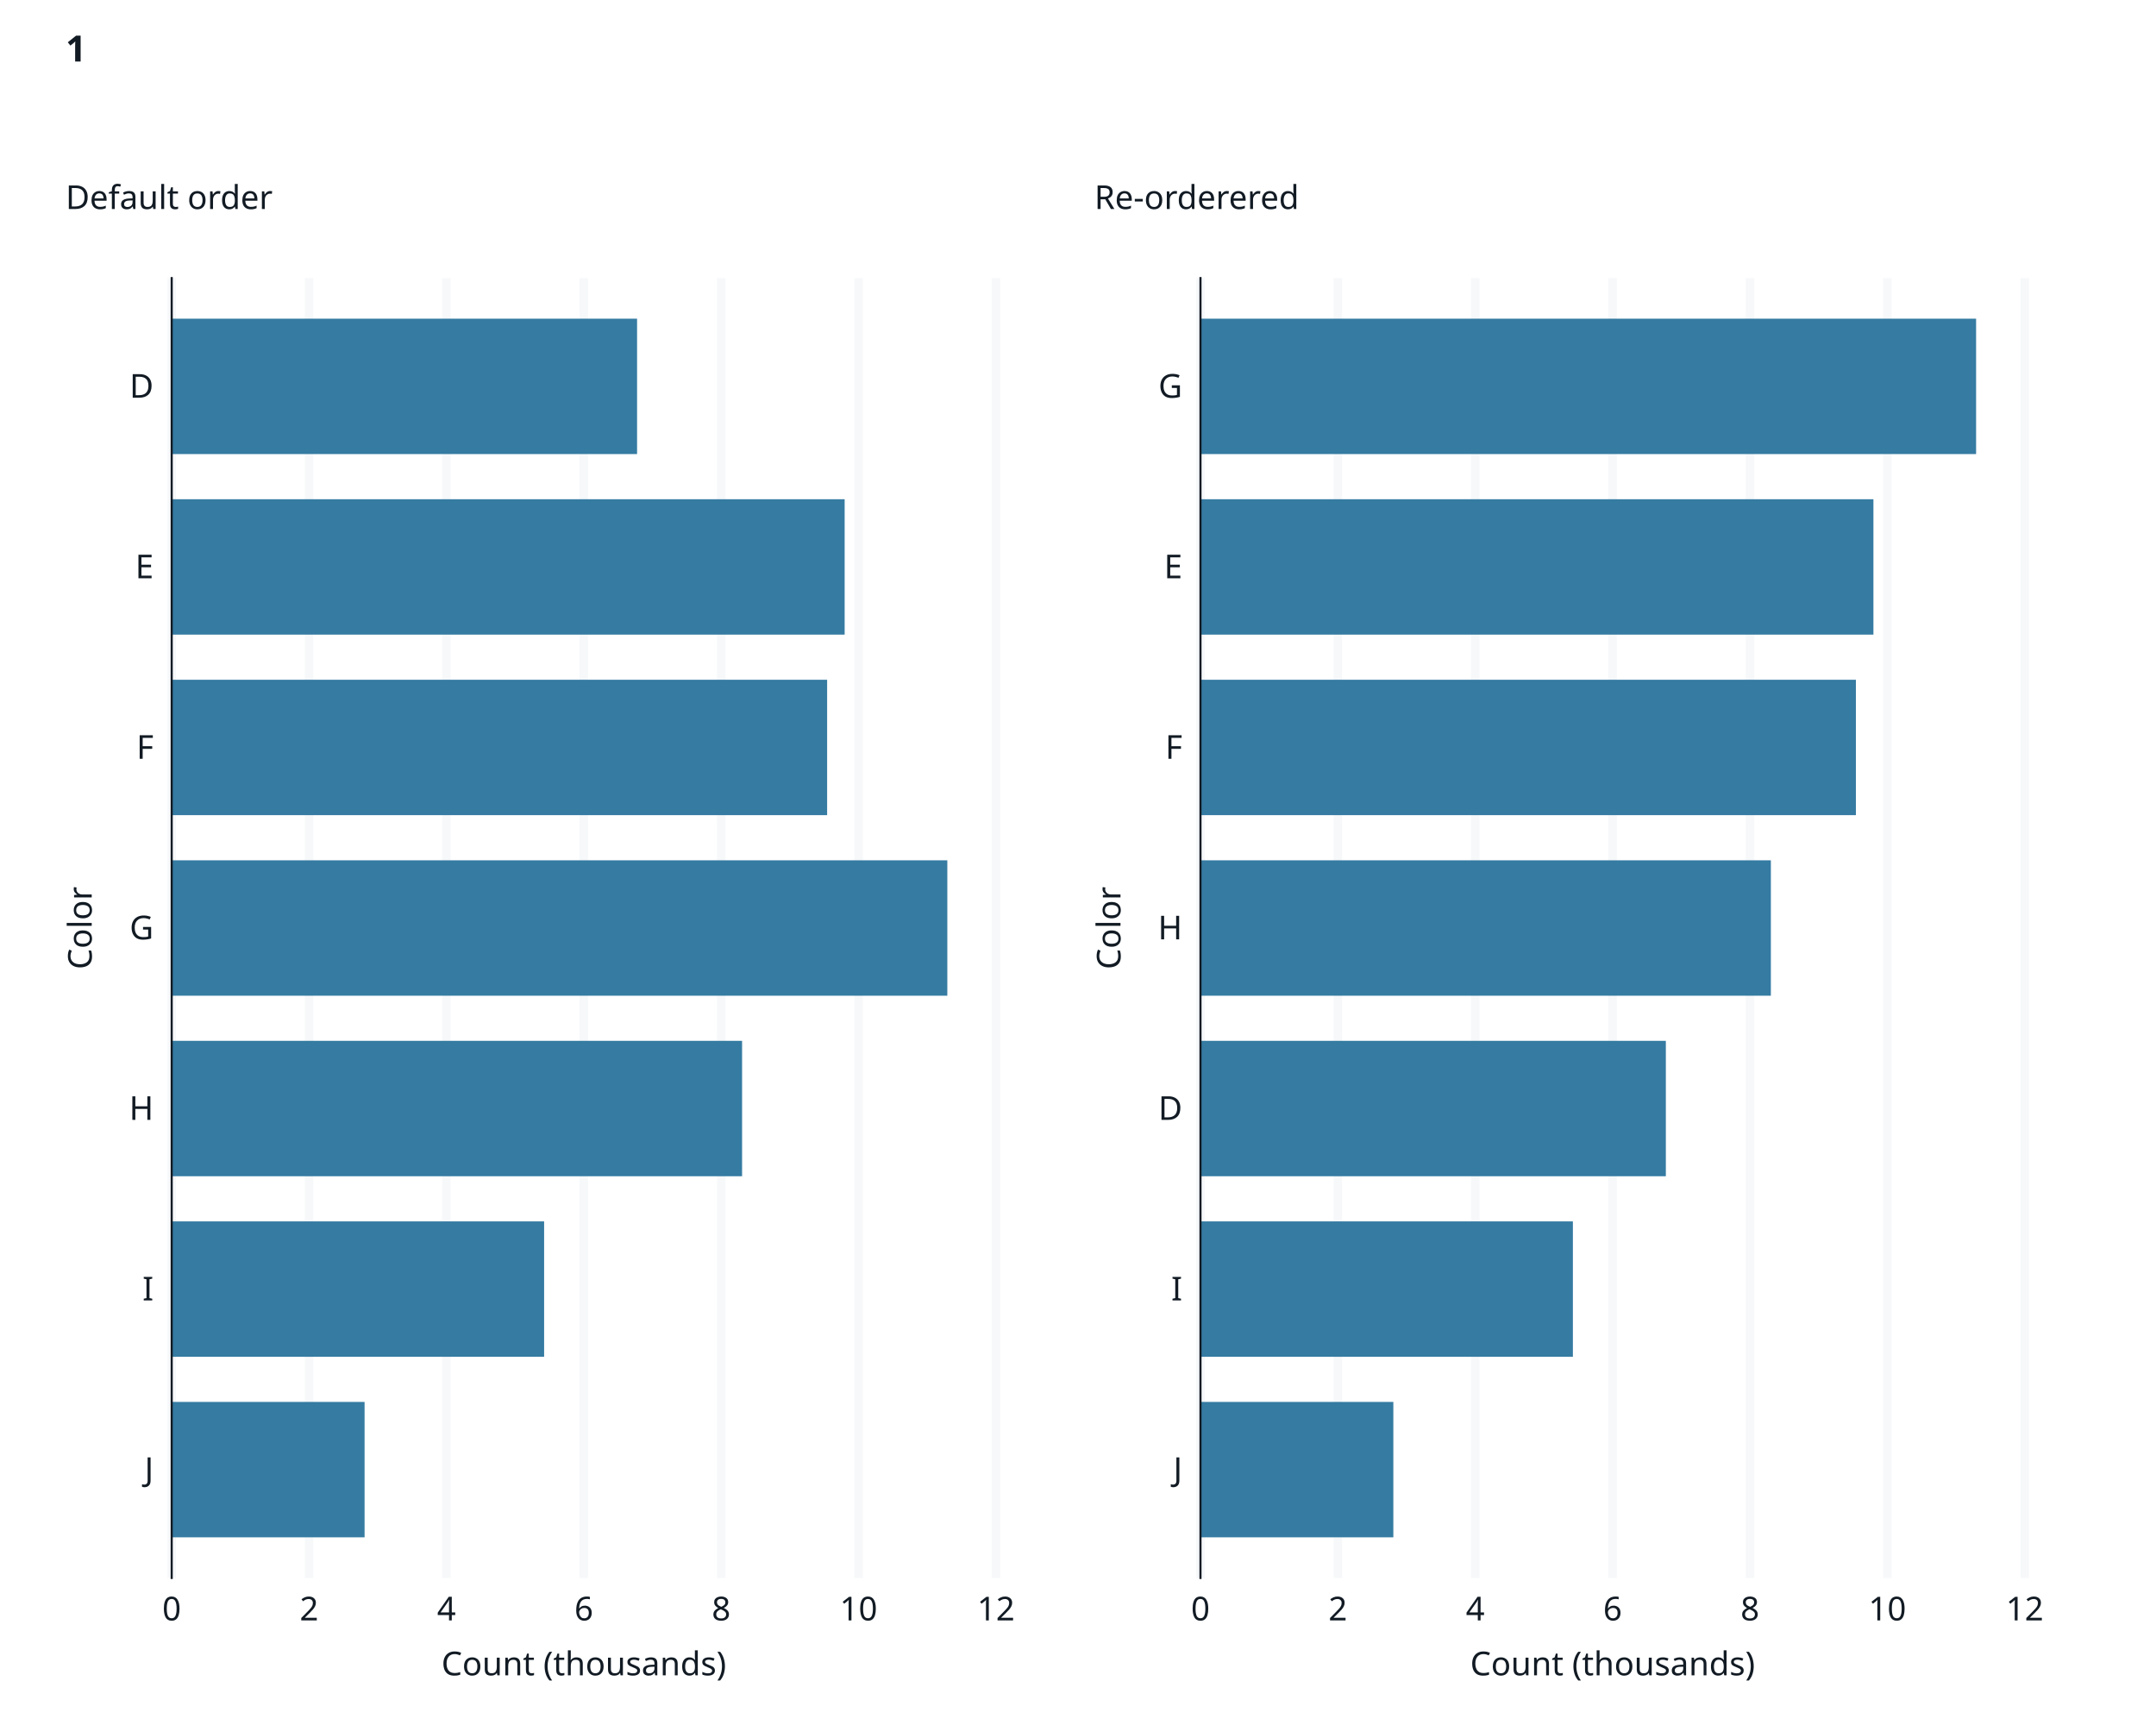
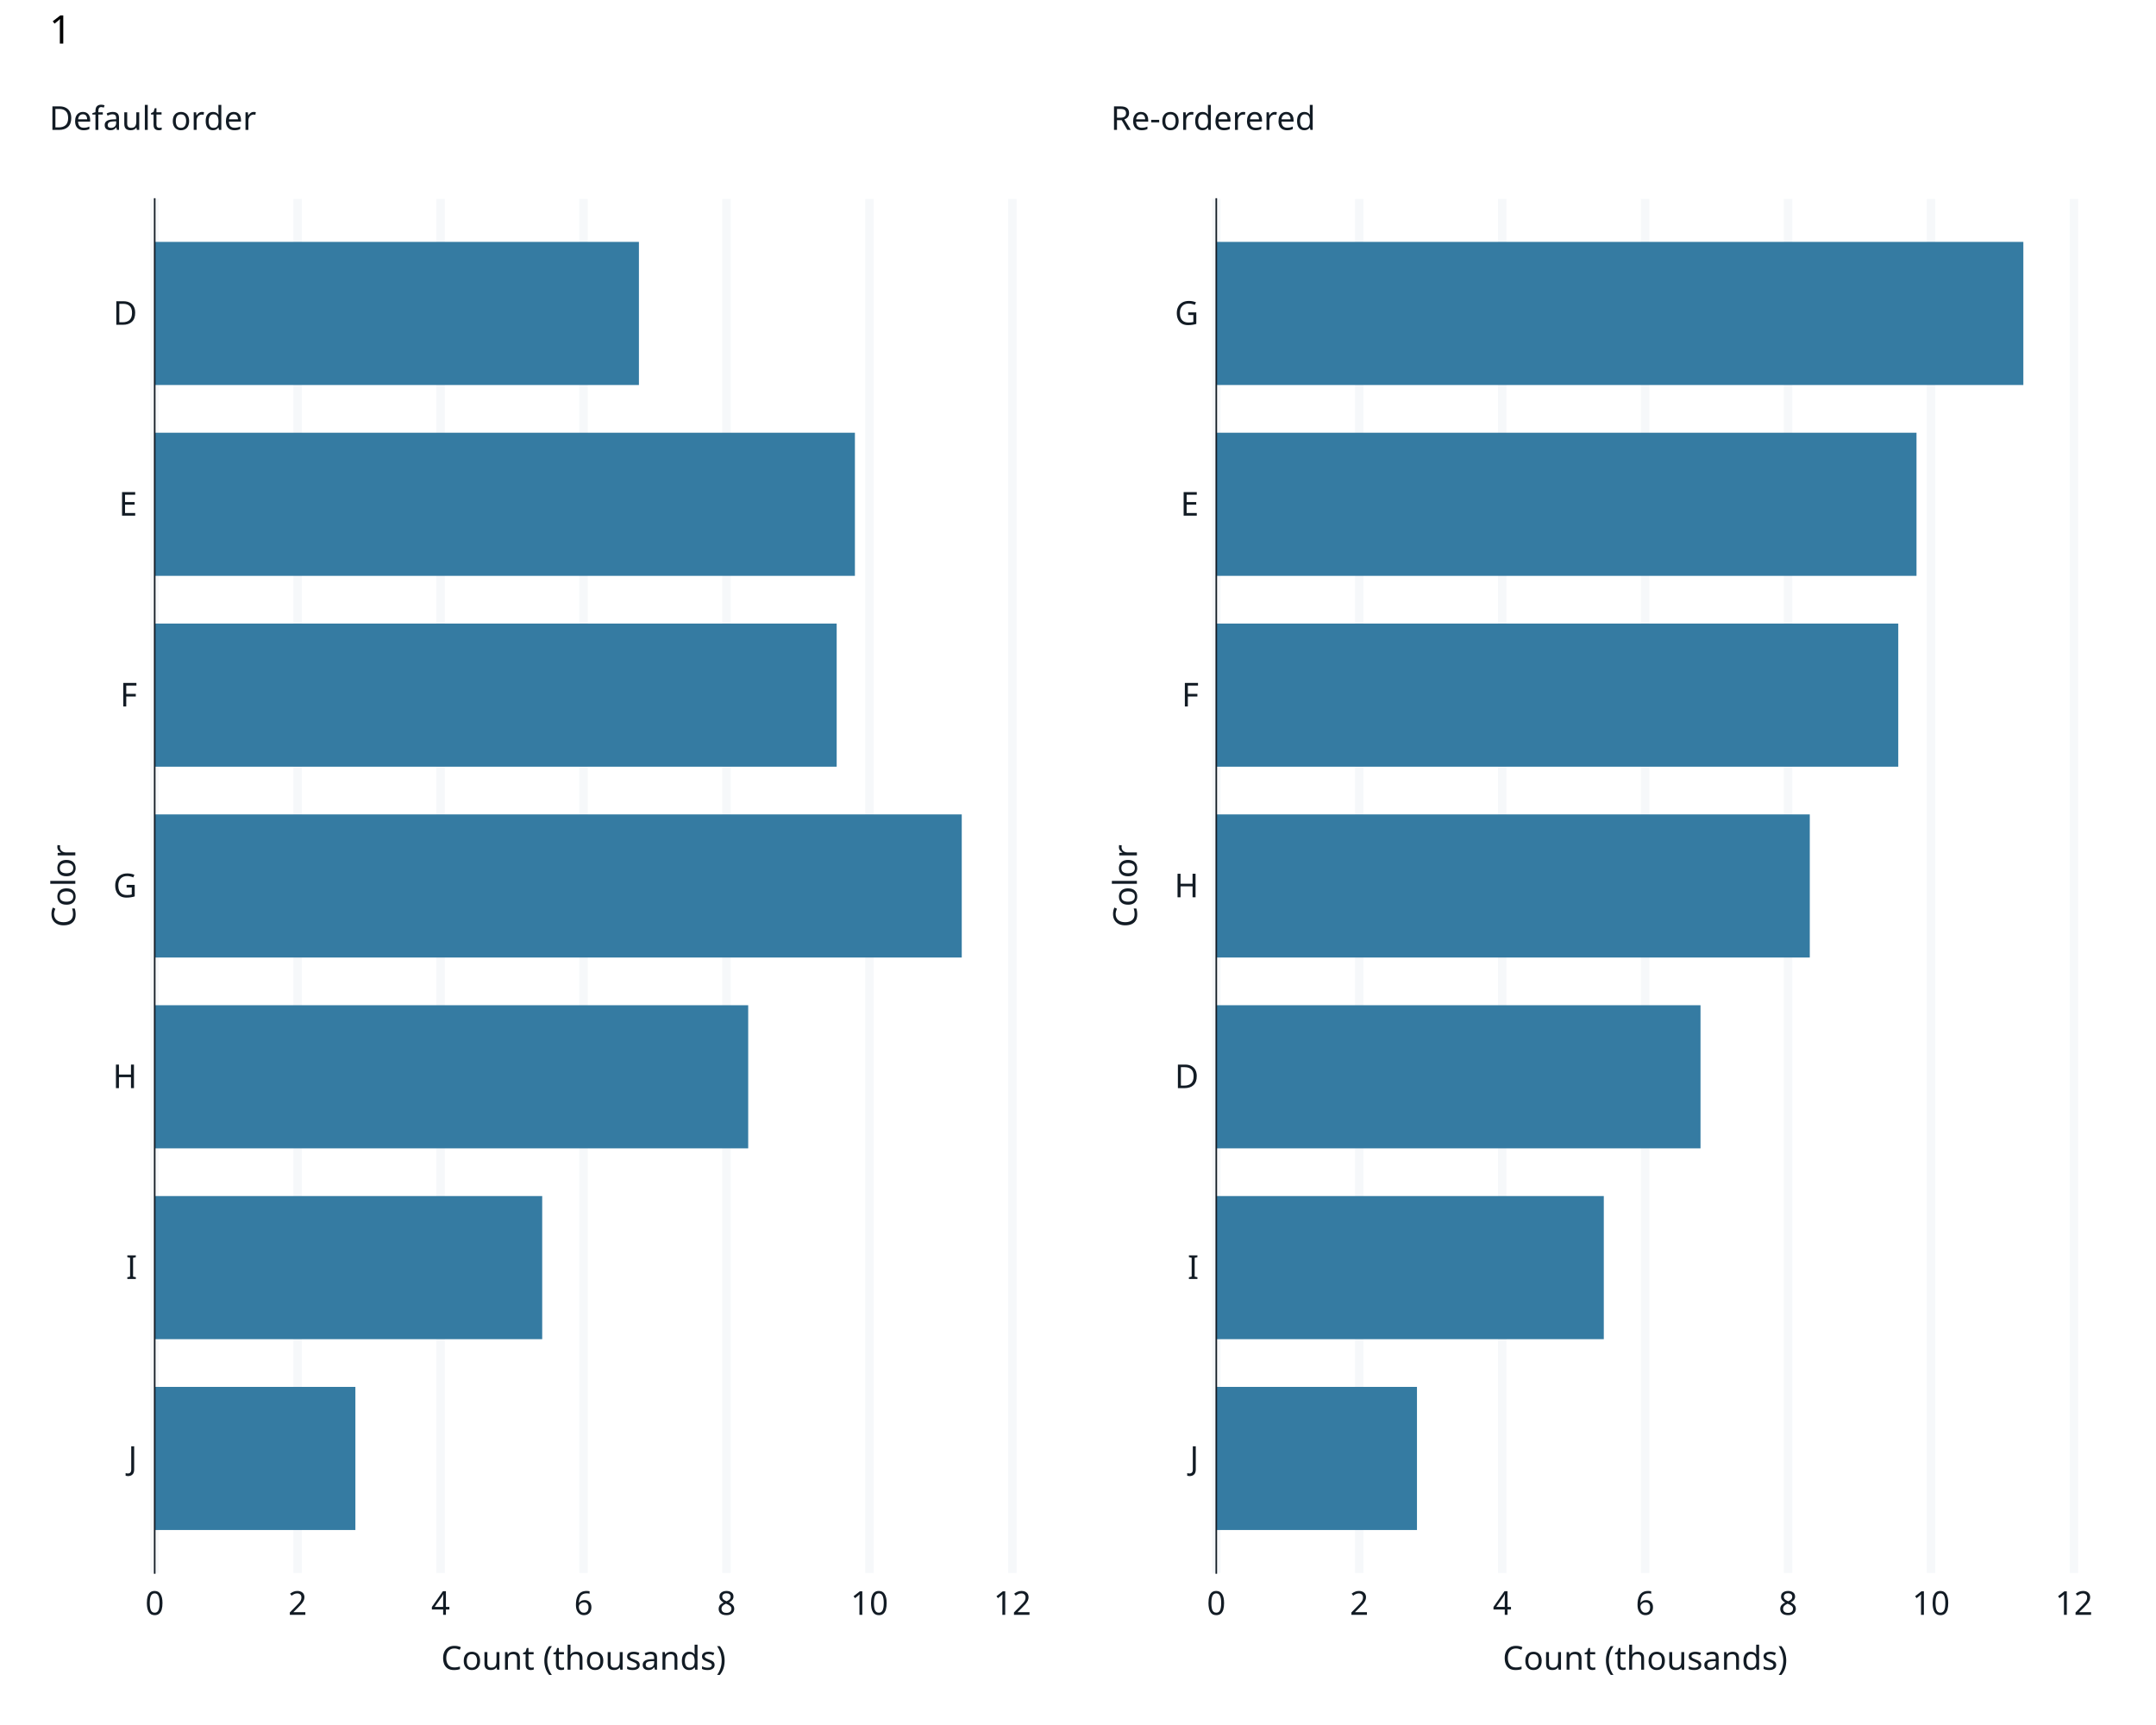
<svg xmlns="http://www.w3.org/2000/svg" class="svglite" data-engine-version="2.0" width="720.00pt" height="576.00pt" viewBox="0 0 720.00 576.00">
  <defs>
    <style type="text/css">
    .svglite line, .svglite polyline, .svglite polygon, .svglite path, .svglite rect, .svglite circle {
      fill: none;
      stroke: #000000;
      stroke-linecap: round;
      stroke-linejoin: round;
      stroke-miterlimit: 10.00;
    }
  </style>
  </defs>
  <rect width="100%" height="100%" style="stroke: none; fill: #FFFFFF;" />
  <defs>
    <clipPath id="cpMC4wMHw3MjAuMDB8MC4wMHw1NzYuMDA=">
      <rect x="0.00" y="0.00" width="720.00" height="576.00" />
    </clipPath>
  </defs>
  <g clip-path="url(#cpMC4wMHw3MjAuMDB8MC4wMHw1NzYuMDA=)">
    <rect x="0" y="0.00" width="720.00" height="576.00" style="stroke-width: 1.07; stroke: #FFFFFF; fill: #FFFFFF;" />
  </g>
  <defs>
-     <clipPath id="cpNTcuMzR8Njc2LjE2fDkyLjg1fDUyNi45MA==">
-       <rect x="57.34" y="92.85" width="618.82" height="434.05" />
+     <clipPath id="cpNTEuNjZ8NjkyLjYwfDY2LjQ0fDUyNS4yMw==">
+       <rect x="51.66" y="66.44" width="640.94" height="458.80" />
    </clipPath>
  </defs>
-   <g clip-path="url(#cpNTcuMzR8Njc2LjE2fDkyLjg1fDUyNi45MA==)">
+   <g clip-path="url(#cpNTEuNjZ8NjkyLjYwfDY2LjQ0fDUyNS4yMw==)">
</g>
  <g clip-path="url(#cpMC4wMHw3MjAuMDB8MC4wMHw1NzYuMDA=)">
</g>
  <defs>
-     <clipPath id="cpMTAuOTZ8MzU0LjUyfDQ5LjIwfDU3Mi4zOA==">
-       <rect x="10.96" y="49.20" width="343.56" height="523.19" />
+     <clipPath id="cpNS40OHwzNjAuMDB8MjIuNzh8NTcwLjUy">
+       <rect x="5.48" y="22.78" width="354.52" height="547.74" />
    </clipPath>
  </defs>
-   <g clip-path="url(#cpMTAuOTZ8MzU0LjUyfDQ5LjIwfDU3Mi4zOA==)">
-     <rect x="10.96" y="49.20" width="343.56" height="523.19" style="stroke-width: 1.07; stroke: #FFFFFF; fill: #FFFFFF;" />
+   <g clip-path="url(#cpNS40OHwzNjAuMDB8MjIuNzh8NTcwLjUy)">
+     <rect x="5.48" y="22.78" width="354.52" height="547.74" style="stroke-width: 1.07; stroke: #FFFFFF; fill: #FFFFFF;" />
  </g>
  <g clip-path="url(#cpMC4wMHw3MjAuMDB8MC4wMHw1NzYuMDA=)">
</g>
  <defs>
-     <clipPath id="cpMzU0LjUyfDY5OC4wOHw0OS4yMHw1NzIuMzg=">
-       <rect x="354.52" y="49.20" width="343.56" height="523.19" />
+     <clipPath id="cpMzYwLjAwfDcxNC41MnwyMi43OHw1NzAuNTI=">
+       <rect x="360.00" y="22.78" width="354.52" height="547.74" />
    </clipPath>
  </defs>
-   <g clip-path="url(#cpMzU0LjUyfDY5OC4wOHw0OS4yMHw1NzIuMzg=)">
-     <rect x="354.52" y="49.20" width="343.56" height="523.19" style="stroke-width: 1.07; stroke: #FFFFFF; fill: #FFFFFF;" />
+   <g clip-path="url(#cpMzYwLjAwfDcxNC41MnwyMi43OHw1NzAuNTI=)">
+     <rect x="360.00" y="22.78" width="354.52" height="547.74" style="stroke-width: 1.07; stroke: #FFFFFF; fill: #FFFFFF;" />
  </g>
  <g clip-path="url(#cpMC4wMHw3MjAuMDB8MC4wMHw1NzYuMDA=)">
-     <rect x="57.34" y="92.85" width="275.26" height="434.05" style="stroke-width: 1.07; stroke: #FFFFFF; fill: #FFFFFF;" />
-     <polyline points="57.34,490.73 332.60,490.73 " style="stroke-width: 2.84; stroke: none; stroke-linecap: butt;" />
-     <polyline points="57.34,430.44 332.60,430.44 " style="stroke-width: 2.84; stroke: none; stroke-linecap: butt;" />
-     <polyline points="57.34,370.16 332.60,370.16 " style="stroke-width: 2.84; stroke: none; stroke-linecap: butt;" />
-     <polyline points="57.34,309.87 332.60,309.87 " style="stroke-width: 2.84; stroke: none; stroke-linecap: butt;" />
-     <polyline points="57.34,249.59 332.60,249.59 " style="stroke-width: 2.84; stroke: none; stroke-linecap: butt;" />
-     <polyline points="57.34,189.30 332.60,189.30 " style="stroke-width: 2.84; stroke: none; stroke-linecap: butt;" />
-     <polyline points="57.34,129.02 332.60,129.02 " style="stroke-width: 2.84; stroke: none; stroke-linecap: butt;" />
-     <polyline points="57.34,526.90 57.34,92.85 " style="stroke-width: 2.84; stroke: #F6F8FA; stroke-linecap: butt;" />
-     <polyline points="103.22,526.90 103.22,92.85 " style="stroke-width: 2.84; stroke: #F6F8FA; stroke-linecap: butt;" />
-     <polyline points="149.10,526.90 149.10,92.85 " style="stroke-width: 2.84; stroke: #F6F8FA; stroke-linecap: butt;" />
-     <polyline points="194.97,526.90 194.97,92.85 " style="stroke-width: 2.84; stroke: #F6F8FA; stroke-linecap: butt;" />
-     <polyline points="240.85,526.90 240.85,92.85 " style="stroke-width: 2.84; stroke: #F6F8FA; stroke-linecap: butt;" />
-     <polyline points="286.73,526.90 286.73,92.85 " style="stroke-width: 2.84; stroke: #F6F8FA; stroke-linecap: butt;" />
-     <polyline points="332.60,526.90 332.60,92.85 " style="stroke-width: 2.84; stroke: #F6F8FA; stroke-linecap: butt;" />
-     <rect x="57.34" y="106.41" width="155.41" height="45.21" style="stroke-width: 0.00; stroke: #357BA2; stroke-linecap: butt; stroke-linejoin: miter; fill: #357BA2;" />
-     <rect x="57.34" y="166.70" width="224.73" height="45.21" style="stroke-width: 0.00; stroke: #357BA2; stroke-linecap: butt; stroke-linejoin: miter; fill: #357BA2;" />
-     <rect x="57.34" y="226.98" width="218.88" height="45.21" style="stroke-width: 0.00; stroke: #357BA2; stroke-linecap: butt; stroke-linejoin: miter; fill: #357BA2;" />
-     <rect x="57.34" y="287.27" width="259.02" height="45.21" style="stroke-width: 0.00; stroke: #357BA2; stroke-linecap: butt; stroke-linejoin: miter; fill: #357BA2;" />
-     <rect x="57.34" y="347.55" width="190.48" height="45.21" style="stroke-width: 0.00; stroke: #357BA2; stroke-linecap: butt; stroke-linejoin: miter; fill: #357BA2;" />
-     <rect x="57.34" y="407.84" width="124.37" height="45.21" style="stroke-width: 0.00; stroke: #357BA2; stroke-linecap: butt; stroke-linejoin: miter; fill: #357BA2;" />
-     <rect x="57.34" y="468.12" width="64.41" height="45.21" style="stroke-width: 0.00; stroke: #357BA2; stroke-linecap: butt; stroke-linejoin: miter; fill: #357BA2;" />
-     <polyline points="57.34,526.90 57.34,92.85 " style="stroke-width: 0.70; stroke: #121B24; stroke-linecap: square;" />
-     <text x="51.29" y="494.51" text-anchor="end" style="font-size: 11.00px; fill: #121B24; font-family: sans;" textLength="5.50px" lengthAdjust="spacingAndGlyphs">J</text>
-     <text x="51.29" y="434.23" text-anchor="end" style="font-size: 11.00px; fill: #121B24; font-family: sans;" textLength="3.06px" lengthAdjust="spacingAndGlyphs">I</text>
-     <text x="51.29" y="373.94" text-anchor="end" style="font-size: 11.00px; fill: #121B24; font-family: sans;" textLength="7.95px" lengthAdjust="spacingAndGlyphs">H</text>
-     <text x="51.29" y="313.66" text-anchor="end" style="font-size: 11.00px; fill: #121B24; font-family: sans;" textLength="8.56px" lengthAdjust="spacingAndGlyphs">G</text>
-     <text x="51.29" y="253.37" text-anchor="end" style="font-size: 11.00px; fill: #121B24; font-family: sans;" textLength="6.72px" lengthAdjust="spacingAndGlyphs">F</text>
-     <text x="51.29" y="193.09" text-anchor="end" style="font-size: 11.00px; fill: #121B24; font-family: sans;" textLength="7.34px" lengthAdjust="spacingAndGlyphs">E</text>
-     <text x="51.29" y="132.80" text-anchor="end" style="font-size: 11.00px; fill: #121B24; font-family: sans;" textLength="7.95px" lengthAdjust="spacingAndGlyphs">D</text>
-     <polyline points="54.03,490.73 57.34,490.73 " style="stroke-width: 0.70; stroke: none; stroke-linecap: butt;" />
-     <polyline points="54.03,430.44 57.34,430.44 " style="stroke-width: 0.70; stroke: none; stroke-linecap: butt;" />
-     <polyline points="54.03,370.16 57.34,370.16 " style="stroke-width: 0.70; stroke: none; stroke-linecap: butt;" />
-     <polyline points="54.03,309.87 57.34,309.87 " style="stroke-width: 0.70; stroke: none; stroke-linecap: butt;" />
-     <polyline points="54.03,249.59 57.34,249.59 " style="stroke-width: 0.70; stroke: none; stroke-linecap: butt;" />
-     <polyline points="54.03,189.30 57.34,189.30 " style="stroke-width: 0.70; stroke: none; stroke-linecap: butt;" />
-     <polyline points="54.03,129.02 57.34,129.02 " style="stroke-width: 0.70; stroke: none; stroke-linecap: butt;" />
-     <polyline points="57.34,526.90 332.60,526.90 " style="stroke-width: 0.70; stroke: none; stroke-linecap: square;" />
-     <polyline points="57.34,530.21 57.34,526.90 " style="stroke-width: 0.70; stroke: none; stroke-linecap: butt;" />
-     <polyline points="103.22,530.21 103.22,526.90 " style="stroke-width: 0.70; stroke: none; stroke-linecap: butt;" />
-     <polyline points="149.10,530.21 149.10,526.90 " style="stroke-width: 0.70; stroke: none; stroke-linecap: butt;" />
-     <polyline points="194.97,530.21 194.97,526.90 " style="stroke-width: 0.70; stroke: none; stroke-linecap: butt;" />
-     <polyline points="240.85,530.21 240.85,526.90 " style="stroke-width: 0.70; stroke: none; stroke-linecap: butt;" />
-     <polyline points="286.73,530.21 286.73,526.90 " style="stroke-width: 0.70; stroke: none; stroke-linecap: butt;" />
-     <polyline points="332.60,530.21 332.60,526.90 " style="stroke-width: 0.70; stroke: none; stroke-linecap: butt;" />
-     <text x="57.34" y="541.07" text-anchor="middle" style="font-size: 11.00px; fill: #121B24; font-family: sans;" textLength="6.12px" lengthAdjust="spacingAndGlyphs">0</text>
-     <text x="103.22" y="541.07" text-anchor="middle" style="font-size: 11.00px; fill: #121B24; font-family: sans;" textLength="6.12px" lengthAdjust="spacingAndGlyphs">2</text>
-     <text x="149.10" y="541.07" text-anchor="middle" style="font-size: 11.00px; fill: #121B24; font-family: sans;" textLength="6.12px" lengthAdjust="spacingAndGlyphs">4</text>
-     <text x="194.97" y="541.07" text-anchor="middle" style="font-size: 11.00px; fill: #121B24; font-family: sans;" textLength="6.12px" lengthAdjust="spacingAndGlyphs">6</text>
-     <text x="240.85" y="541.07" text-anchor="middle" style="font-size: 11.00px; fill: #121B24; font-family: sans;" textLength="6.12px" lengthAdjust="spacingAndGlyphs">8</text>
-     <text x="286.73" y="541.07" text-anchor="middle" style="font-size: 11.00px; fill: #121B24; font-family: sans;" textLength="12.24px" lengthAdjust="spacingAndGlyphs">10</text>
-     <text x="332.60" y="541.07" text-anchor="middle" style="font-size: 11.00px; fill: #121B24; font-family: sans;" textLength="12.24px" lengthAdjust="spacingAndGlyphs">12</text>
-     <text x="194.97" y="559.41" text-anchor="middle" style="font-size: 11.00px; fill: #121B24; font-family: sans;" textLength="90.51px" lengthAdjust="spacingAndGlyphs">Count (thousands)</text>
-     <text transform="translate(30.63,309.87) rotate(-90)" text-anchor="middle" style="font-size: 11.00px; fill: #121B24; font-family: sans;" textLength="26.29px" lengthAdjust="spacingAndGlyphs">Color</text>
-     <text x="21.92" y="57.91" style="font-size: 11.00px; fill: #121B24; font-family: sans;" textLength="0.00px" lengthAdjust="spacingAndGlyphs" />
-     <text x="21.92" y="69.79" style="font-size: 11.00px; fill: #121B24; font-family: sans;" textLength="63.59px" lengthAdjust="spacingAndGlyphs">Default order</text>
-     <rect x="400.90" y="92.85" width="275.26" height="434.05" style="stroke-width: 1.07; stroke: #FFFFFF; fill: #FFFFFF;" />
-     <polyline points="400.90,490.73 676.16,490.73 " style="stroke-width: 2.84; stroke: none; stroke-linecap: butt;" />
-     <polyline points="400.90,430.44 676.16,430.44 " style="stroke-width: 2.84; stroke: none; stroke-linecap: butt;" />
-     <polyline points="400.90,370.16 676.16,370.16 " style="stroke-width: 2.84; stroke: none; stroke-linecap: butt;" />
-     <polyline points="400.90,309.87 676.16,309.87 " style="stroke-width: 2.84; stroke: none; stroke-linecap: butt;" />
-     <polyline points="400.90,249.59 676.16,249.59 " style="stroke-width: 2.84; stroke: none; stroke-linecap: butt;" />
-     <polyline points="400.90,189.30 676.16,189.30 " style="stroke-width: 2.84; stroke: none; stroke-linecap: butt;" />
-     <polyline points="400.90,129.02 676.16,129.02 " style="stroke-width: 2.84; stroke: none; stroke-linecap: butt;" />
-     <polyline points="400.90,526.90 400.90,92.85 " style="stroke-width: 2.84; stroke: #F6F8FA; stroke-linecap: butt;" />
-     <polyline points="446.78,526.90 446.78,92.85 " style="stroke-width: 2.84; stroke: #F6F8FA; stroke-linecap: butt;" />
-     <polyline points="492.66,526.90 492.66,92.85 " style="stroke-width: 2.84; stroke: #F6F8FA; stroke-linecap: butt;" />
-     <polyline points="538.53,526.90 538.53,92.85 " style="stroke-width: 2.84; stroke: #F6F8FA; stroke-linecap: butt;" />
-     <polyline points="584.41,526.90 584.41,92.85 " style="stroke-width: 2.84; stroke: #F6F8FA; stroke-linecap: butt;" />
-     <polyline points="630.29,526.90 630.29,92.85 " style="stroke-width: 2.84; stroke: #F6F8FA; stroke-linecap: butt;" />
-     <polyline points="676.16,526.90 676.16,92.85 " style="stroke-width: 2.84; stroke: #F6F8FA; stroke-linecap: butt;" />
-     <rect x="400.90" y="347.55" width="155.41" height="45.21" style="stroke-width: 0.00; stroke: #357BA2; stroke-linecap: butt; stroke-linejoin: miter; fill: #357BA2;" />
-     <rect x="400.90" y="166.70" width="224.73" height="45.21" style="stroke-width: 0.00; stroke: #357BA2; stroke-linecap: butt; stroke-linejoin: miter; fill: #357BA2;" />
-     <rect x="400.90" y="226.98" width="218.88" height="45.21" style="stroke-width: 0.00; stroke: #357BA2; stroke-linecap: butt; stroke-linejoin: miter; fill: #357BA2;" />
-     <rect x="400.90" y="106.41" width="259.02" height="45.21" style="stroke-width: 0.00; stroke: #357BA2; stroke-linecap: butt; stroke-linejoin: miter; fill: #357BA2;" />
-     <rect x="400.90" y="287.27" width="190.48" height="45.21" style="stroke-width: 0.00; stroke: #357BA2; stroke-linecap: butt; stroke-linejoin: miter; fill: #357BA2;" />
-     <rect x="400.90" y="407.84" width="124.37" height="45.21" style="stroke-width: 0.00; stroke: #357BA2; stroke-linecap: butt; stroke-linejoin: miter; fill: #357BA2;" />
-     <rect x="400.90" y="468.12" width="64.41" height="45.21" style="stroke-width: 0.00; stroke: #357BA2; stroke-linecap: butt; stroke-linejoin: miter; fill: #357BA2;" />
-     <polyline points="400.90,526.90 400.90,92.85 " style="stroke-width: 0.70; stroke: #121B24; stroke-linecap: square;" />
-     <text x="394.85" y="494.51" text-anchor="end" style="font-size: 11.00px; fill: #121B24; font-family: sans;" textLength="5.50px" lengthAdjust="spacingAndGlyphs">J</text>
-     <text x="394.85" y="434.23" text-anchor="end" style="font-size: 11.00px; fill: #121B24; font-family: sans;" textLength="3.06px" lengthAdjust="spacingAndGlyphs">I</text>
-     <text x="394.85" y="373.94" text-anchor="end" style="font-size: 11.00px; fill: #121B24; font-family: sans;" textLength="7.95px" lengthAdjust="spacingAndGlyphs">D</text>
-     <text x="394.85" y="313.66" text-anchor="end" style="font-size: 11.00px; fill: #121B24; font-family: sans;" textLength="7.95px" lengthAdjust="spacingAndGlyphs">H</text>
-     <text x="394.85" y="253.37" text-anchor="end" style="font-size: 11.00px; fill: #121B24; font-family: sans;" textLength="6.72px" lengthAdjust="spacingAndGlyphs">F</text>
-     <text x="394.85" y="193.09" text-anchor="end" style="font-size: 11.00px; fill: #121B24; font-family: sans;" textLength="7.34px" lengthAdjust="spacingAndGlyphs">E</text>
-     <text x="394.85" y="132.80" text-anchor="end" style="font-size: 11.00px; fill: #121B24; font-family: sans;" textLength="8.56px" lengthAdjust="spacingAndGlyphs">G</text>
-     <polyline points="397.59,490.73 400.90,490.73 " style="stroke-width: 0.70; stroke: none; stroke-linecap: butt;" />
-     <polyline points="397.59,430.44 400.90,430.44 " style="stroke-width: 0.70; stroke: none; stroke-linecap: butt;" />
-     <polyline points="397.59,370.16 400.90,370.16 " style="stroke-width: 0.70; stroke: none; stroke-linecap: butt;" />
-     <polyline points="397.59,309.87 400.90,309.87 " style="stroke-width: 0.70; stroke: none; stroke-linecap: butt;" />
-     <polyline points="397.59,249.59 400.90,249.59 " style="stroke-width: 0.70; stroke: none; stroke-linecap: butt;" />
-     <polyline points="397.59,189.30 400.90,189.30 " style="stroke-width: 0.70; stroke: none; stroke-linecap: butt;" />
-     <polyline points="397.59,129.02 400.90,129.02 " style="stroke-width: 0.70; stroke: none; stroke-linecap: butt;" />
-     <polyline points="400.90,526.90 676.16,526.90 " style="stroke-width: 0.70; stroke: none; stroke-linecap: square;" />
-     <polyline points="400.90,530.21 400.90,526.90 " style="stroke-width: 0.70; stroke: none; stroke-linecap: butt;" />
-     <polyline points="446.78,530.21 446.78,526.90 " style="stroke-width: 0.70; stroke: none; stroke-linecap: butt;" />
-     <polyline points="492.66,530.21 492.66,526.90 " style="stroke-width: 0.70; stroke: none; stroke-linecap: butt;" />
-     <polyline points="538.53,530.21 538.53,526.90 " style="stroke-width: 0.70; stroke: none; stroke-linecap: butt;" />
-     <polyline points="584.41,530.21 584.41,526.90 " style="stroke-width: 0.70; stroke: none; stroke-linecap: butt;" />
-     <polyline points="630.29,530.21 630.29,526.90 " style="stroke-width: 0.70; stroke: none; stroke-linecap: butt;" />
-     <polyline points="676.16,530.21 676.16,526.90 " style="stroke-width: 0.70; stroke: none; stroke-linecap: butt;" />
-     <text x="400.90" y="541.07" text-anchor="middle" style="font-size: 11.00px; fill: #121B24; font-family: sans;" textLength="6.12px" lengthAdjust="spacingAndGlyphs">0</text>
-     <text x="446.78" y="541.07" text-anchor="middle" style="font-size: 11.00px; fill: #121B24; font-family: sans;" textLength="6.12px" lengthAdjust="spacingAndGlyphs">2</text>
-     <text x="492.66" y="541.07" text-anchor="middle" style="font-size: 11.00px; fill: #121B24; font-family: sans;" textLength="6.12px" lengthAdjust="spacingAndGlyphs">4</text>
-     <text x="538.53" y="541.07" text-anchor="middle" style="font-size: 11.00px; fill: #121B24; font-family: sans;" textLength="6.12px" lengthAdjust="spacingAndGlyphs">6</text>
-     <text x="584.41" y="541.07" text-anchor="middle" style="font-size: 11.00px; fill: #121B24; font-family: sans;" textLength="6.12px" lengthAdjust="spacingAndGlyphs">8</text>
-     <text x="630.29" y="541.07" text-anchor="middle" style="font-size: 11.00px; fill: #121B24; font-family: sans;" textLength="12.24px" lengthAdjust="spacingAndGlyphs">10</text>
-     <text x="676.16" y="541.07" text-anchor="middle" style="font-size: 11.00px; fill: #121B24; font-family: sans;" textLength="12.24px" lengthAdjust="spacingAndGlyphs">12</text>
-     <text x="538.53" y="559.41" text-anchor="middle" style="font-size: 11.00px; fill: #121B24; font-family: sans;" textLength="90.51px" lengthAdjust="spacingAndGlyphs">Count (thousands)</text>
-     <text transform="translate(374.19,309.87) rotate(-90)" text-anchor="middle" style="font-size: 11.00px; fill: #121B24; font-family: sans;" textLength="26.29px" lengthAdjust="spacingAndGlyphs">Color</text>
-     <text x="365.48" y="57.91" style="font-size: 11.00px; fill: #121B24; font-family: sans;" textLength="0.00px" lengthAdjust="spacingAndGlyphs" />
-     <text x="365.48" y="69.79" style="font-size: 11.00px; fill: #121B24; font-family: sans;" textLength="65.43px" lengthAdjust="spacingAndGlyphs">Re-orderered</text>
-     <text x="21.92" y="20.54" style="font-size: 12.10px; font-weight: bold; fill: #121B24; font-family: sans;" textLength="6.73px" lengthAdjust="spacingAndGlyphs">1</text>
+     <rect x="51.66" y="66.44" width="286.42" height="458.80" style="stroke-width: 1.07; stroke: #FFFFFF; fill: #FFFFFF;" />
+     <polyline points="51.66,487.00 338.08,487.00 " style="stroke-width: 2.84; stroke: none; stroke-linecap: butt;" />
+     <polyline points="51.66,423.28 338.08,423.28 " style="stroke-width: 2.84; stroke: none; stroke-linecap: butt;" />
+     <polyline points="51.66,359.56 338.08,359.56 " style="stroke-width: 2.84; stroke: none; stroke-linecap: butt;" />
+     <polyline points="51.66,295.83 338.08,295.83 " style="stroke-width: 2.84; stroke: none; stroke-linecap: butt;" />
+     <polyline points="51.66,232.11 338.08,232.11 " style="stroke-width: 2.84; stroke: none; stroke-linecap: butt;" />
+     <polyline points="51.66,168.39 338.08,168.39 " style="stroke-width: 2.84; stroke: none; stroke-linecap: butt;" />
+     <polyline points="51.66,104.67 338.08,104.67 " style="stroke-width: 2.84; stroke: none; stroke-linecap: butt;" />
+     <polyline points="51.66,525.23 51.66,66.44 " style="stroke-width: 2.84; stroke: #F6F8FA; stroke-linecap: butt;" />
+     <polyline points="99.40,525.23 99.40,66.44 " style="stroke-width: 2.84; stroke: #F6F8FA; stroke-linecap: butt;" />
+     <polyline points="147.14,525.23 147.14,66.44 " style="stroke-width: 2.84; stroke: #F6F8FA; stroke-linecap: butt;" />
+     <polyline points="194.87,525.23 194.87,66.44 " style="stroke-width: 2.84; stroke: #F6F8FA; stroke-linecap: butt;" />
+     <polyline points="242.61,525.23 242.61,66.44 " style="stroke-width: 2.84; stroke: #F6F8FA; stroke-linecap: butt;" />
+     <polyline points="290.35,525.23 290.35,66.44 " style="stroke-width: 2.84; stroke: #F6F8FA; stroke-linecap: butt;" />
+     <polyline points="338.08,525.23 338.08,66.44 " style="stroke-width: 2.84; stroke: #F6F8FA; stroke-linecap: butt;" />
+     <rect x="51.66" y="80.77" width="161.71" height="47.79" style="stroke-width: 0.00; stroke: #357BA2; stroke-linecap: butt; stroke-linejoin: miter; fill: #357BA2;" />
+     <rect x="51.66" y="144.49" width="233.84" height="47.79" style="stroke-width: 0.00; stroke: #357BA2; stroke-linecap: butt; stroke-linejoin: miter; fill: #357BA2;" />
+     <rect x="51.66" y="208.22" width="227.75" height="47.79" style="stroke-width: 0.00; stroke: #357BA2; stroke-linecap: butt; stroke-linejoin: miter; fill: #357BA2;" />
+     <rect x="51.66" y="271.94" width="269.52" height="47.79" style="stroke-width: 0.00; stroke: #357BA2; stroke-linecap: butt; stroke-linejoin: miter; fill: #357BA2;" />
+     <rect x="51.66" y="335.66" width="198.20" height="47.79" style="stroke-width: 0.00; stroke: #357BA2; stroke-linecap: butt; stroke-linejoin: miter; fill: #357BA2;" />
+     <rect x="51.66" y="399.38" width="129.41" height="47.79" style="stroke-width: 0.00; stroke: #357BA2; stroke-linecap: butt; stroke-linejoin: miter; fill: #357BA2;" />
+     <rect x="51.66" y="463.10" width="67.02" height="47.79" style="stroke-width: 0.00; stroke: #357BA2; stroke-linecap: butt; stroke-linejoin: miter; fill: #357BA2;" />
+     <polyline points="51.66,525.23 51.66,66.44 " style="stroke-width: 0.53; stroke: #121B24; stroke-linecap: square;" />
+     <text x="45.81" y="490.79" text-anchor="end" style="font-size: 11.00px; fill: #121B24; font-family: sans;" textLength="5.50px" lengthAdjust="spacingAndGlyphs">J</text>
+     <text x="45.81" y="427.06" text-anchor="end" style="font-size: 11.00px; fill: #121B24; font-family: sans;" textLength="3.06px" lengthAdjust="spacingAndGlyphs">I</text>
+     <text x="45.81" y="363.34" text-anchor="end" style="font-size: 11.00px; fill: #121B24; font-family: sans;" textLength="7.95px" lengthAdjust="spacingAndGlyphs">H</text>
+     <text x="45.81" y="299.62" text-anchor="end" style="font-size: 11.00px; fill: #121B24; font-family: sans;" textLength="8.56px" lengthAdjust="spacingAndGlyphs">G</text>
+     <text x="45.81" y="235.90" text-anchor="end" style="font-size: 11.00px; fill: #121B24; font-family: sans;" textLength="6.72px" lengthAdjust="spacingAndGlyphs">F</text>
+     <text x="45.81" y="172.18" text-anchor="end" style="font-size: 11.00px; fill: #121B24; font-family: sans;" textLength="7.34px" lengthAdjust="spacingAndGlyphs">E</text>
+     <text x="45.81" y="108.45" text-anchor="end" style="font-size: 11.00px; fill: #121B24; font-family: sans;" textLength="7.95px" lengthAdjust="spacingAndGlyphs">D</text>
+     <polyline points="48.55,487.00 51.66,487.00 " style="stroke-width: 0.53; stroke: none; stroke-linecap: butt;" />
+     <polyline points="48.55,423.28 51.66,423.28 " style="stroke-width: 0.53; stroke: none; stroke-linecap: butt;" />
+     <polyline points="48.55,359.56 51.66,359.56 " style="stroke-width: 0.53; stroke: none; stroke-linecap: butt;" />
+     <polyline points="48.55,295.83 51.66,295.83 " style="stroke-width: 0.53; stroke: none; stroke-linecap: butt;" />
+     <polyline points="48.55,232.11 51.66,232.11 " style="stroke-width: 0.53; stroke: none; stroke-linecap: butt;" />
+     <polyline points="48.55,168.39 51.66,168.39 " style="stroke-width: 0.53; stroke: none; stroke-linecap: butt;" />
+     <polyline points="48.55,104.67 51.66,104.67 " style="stroke-width: 0.53; stroke: none; stroke-linecap: butt;" />
+     <polyline points="51.66,525.23 338.08,525.23 " style="stroke-width: 0.53; stroke: none; stroke-linecap: square;" />
+     <polyline points="51.66,528.35 51.66,525.23 " style="stroke-width: 0.53; stroke: none; stroke-linecap: butt;" />
+     <polyline points="99.40,528.35 99.40,525.23 " style="stroke-width: 0.53; stroke: none; stroke-linecap: butt;" />
+     <polyline points="147.14,528.35 147.14,525.23 " style="stroke-width: 0.53; stroke: none; stroke-linecap: butt;" />
+     <polyline points="194.87,528.35 194.87,525.23 " style="stroke-width: 0.53; stroke: none; stroke-linecap: butt;" />
+     <polyline points="242.61,528.35 242.61,525.23 " style="stroke-width: 0.53; stroke: none; stroke-linecap: butt;" />
+     <polyline points="290.35,528.35 290.35,525.23 " style="stroke-width: 0.53; stroke: none; stroke-linecap: butt;" />
+     <polyline points="338.08,528.35 338.08,525.23 " style="stroke-width: 0.53; stroke: none; stroke-linecap: butt;" />
+     <text x="51.66" y="539.21" text-anchor="middle" style="font-size: 11.00px; fill: #121B24; font-family: sans;" textLength="6.12px" lengthAdjust="spacingAndGlyphs">0</text>
+     <text x="99.40" y="539.21" text-anchor="middle" style="font-size: 11.00px; fill: #121B24; font-family: sans;" textLength="6.12px" lengthAdjust="spacingAndGlyphs">2</text>
+     <text x="147.14" y="539.21" text-anchor="middle" style="font-size: 11.00px; fill: #121B24; font-family: sans;" textLength="6.12px" lengthAdjust="spacingAndGlyphs">4</text>
+     <text x="194.87" y="539.21" text-anchor="middle" style="font-size: 11.00px; fill: #121B24; font-family: sans;" textLength="6.12px" lengthAdjust="spacingAndGlyphs">6</text>
+     <text x="242.61" y="539.21" text-anchor="middle" style="font-size: 11.00px; fill: #121B24; font-family: sans;" textLength="6.12px" lengthAdjust="spacingAndGlyphs">8</text>
+     <text x="290.35" y="539.21" text-anchor="middle" style="font-size: 11.00px; fill: #121B24; font-family: sans;" textLength="12.24px" lengthAdjust="spacingAndGlyphs">10</text>
+     <text x="338.08" y="539.21" text-anchor="middle" style="font-size: 11.00px; fill: #121B24; font-family: sans;" textLength="12.24px" lengthAdjust="spacingAndGlyphs">12</text>
+     <text x="194.87" y="557.54" text-anchor="middle" style="font-size: 11.00px; fill: #121B24; font-family: sans;" textLength="90.51px" lengthAdjust="spacingAndGlyphs">Count (thousands)</text>
+     <text transform="translate(25.15,295.83) rotate(-90)" text-anchor="middle" style="font-size: 11.00px; fill: #121B24; font-family: sans;" textLength="26.29px" lengthAdjust="spacingAndGlyphs">Color</text>
+     <text x="16.44" y="31.50" style="font-size: 11.00px; fill: #121B24; font-family: sans;" textLength="0.00px" lengthAdjust="spacingAndGlyphs" />
+     <text x="16.44" y="43.38" style="font-size: 11.00px; fill: #121B24; font-family: sans;" textLength="63.59px" lengthAdjust="spacingAndGlyphs">Default order</text>
+     <rect x="406.18" y="66.44" width="286.42" height="458.80" style="stroke-width: 1.07; stroke: #FFFFFF; fill: #FFFFFF;" />
+     <polyline points="406.18,487.00 692.60,487.00 " style="stroke-width: 2.84; stroke: none; stroke-linecap: butt;" />
+     <polyline points="406.18,423.28 692.60,423.28 " style="stroke-width: 2.84; stroke: none; stroke-linecap: butt;" />
+     <polyline points="406.18,359.56 692.60,359.56 " style="stroke-width: 2.84; stroke: none; stroke-linecap: butt;" />
+     <polyline points="406.18,295.83 692.60,295.83 " style="stroke-width: 2.84; stroke: none; stroke-linecap: butt;" />
+     <polyline points="406.18,232.11 692.60,232.11 " style="stroke-width: 2.84; stroke: none; stroke-linecap: butt;" />
+     <polyline points="406.18,168.39 692.60,168.39 " style="stroke-width: 2.84; stroke: none; stroke-linecap: butt;" />
+     <polyline points="406.18,104.67 692.60,104.67 " style="stroke-width: 2.84; stroke: none; stroke-linecap: butt;" />
+     <polyline points="406.18,525.23 406.18,66.44 " style="stroke-width: 2.84; stroke: #F6F8FA; stroke-linecap: butt;" />
+     <polyline points="453.92,525.23 453.92,66.44 " style="stroke-width: 2.84; stroke: #F6F8FA; stroke-linecap: butt;" />
+     <polyline points="501.66,525.23 501.66,66.44 " style="stroke-width: 2.84; stroke: #F6F8FA; stroke-linecap: butt;" />
+     <polyline points="549.39,525.23 549.39,66.44 " style="stroke-width: 2.84; stroke: #F6F8FA; stroke-linecap: butt;" />
+     <polyline points="597.13,525.23 597.13,66.44 " style="stroke-width: 2.84; stroke: #F6F8FA; stroke-linecap: butt;" />
+     <polyline points="644.87,525.23 644.87,66.44 " style="stroke-width: 2.84; stroke: #F6F8FA; stroke-linecap: butt;" />
+     <polyline points="692.60,525.23 692.60,66.44 " style="stroke-width: 2.84; stroke: #F6F8FA; stroke-linecap: butt;" />
+     <rect x="406.18" y="335.66" width="161.71" height="47.79" style="stroke-width: 0.00; stroke: #357BA2; stroke-linecap: butt; stroke-linejoin: miter; fill: #357BA2;" />
+     <rect x="406.18" y="144.49" width="233.84" height="47.79" style="stroke-width: 0.00; stroke: #357BA2; stroke-linecap: butt; stroke-linejoin: miter; fill: #357BA2;" />
+     <rect x="406.18" y="208.22" width="227.75" height="47.79" style="stroke-width: 0.00; stroke: #357BA2; stroke-linecap: butt; stroke-linejoin: miter; fill: #357BA2;" />
+     <rect x="406.18" y="80.77" width="269.52" height="47.79" style="stroke-width: 0.00; stroke: #357BA2; stroke-linecap: butt; stroke-linejoin: miter; fill: #357BA2;" />
+     <rect x="406.18" y="271.94" width="198.20" height="47.79" style="stroke-width: 0.00; stroke: #357BA2; stroke-linecap: butt; stroke-linejoin: miter; fill: #357BA2;" />
+     <rect x="406.18" y="399.38" width="129.41" height="47.79" style="stroke-width: 0.00; stroke: #357BA2; stroke-linecap: butt; stroke-linejoin: miter; fill: #357BA2;" />
+     <rect x="406.18" y="463.10" width="67.02" height="47.79" style="stroke-width: 0.00; stroke: #357BA2; stroke-linecap: butt; stroke-linejoin: miter; fill: #357BA2;" />
+     <polyline points="406.18,525.23 406.18,66.44 " style="stroke-width: 0.53; stroke: #121B24; stroke-linecap: square;" />
+     <text x="400.33" y="490.79" text-anchor="end" style="font-size: 11.00px; fill: #121B24; font-family: sans;" textLength="5.50px" lengthAdjust="spacingAndGlyphs">J</text>
+     <text x="400.33" y="427.06" text-anchor="end" style="font-size: 11.00px; fill: #121B24; font-family: sans;" textLength="3.06px" lengthAdjust="spacingAndGlyphs">I</text>
+     <text x="400.33" y="363.34" text-anchor="end" style="font-size: 11.00px; fill: #121B24; font-family: sans;" textLength="7.95px" lengthAdjust="spacingAndGlyphs">D</text>
+     <text x="400.33" y="299.62" text-anchor="end" style="font-size: 11.00px; fill: #121B24; font-family: sans;" textLength="7.95px" lengthAdjust="spacingAndGlyphs">H</text>
+     <text x="400.33" y="235.90" text-anchor="end" style="font-size: 11.00px; fill: #121B24; font-family: sans;" textLength="6.72px" lengthAdjust="spacingAndGlyphs">F</text>
+     <text x="400.33" y="172.18" text-anchor="end" style="font-size: 11.00px; fill: #121B24; font-family: sans;" textLength="7.34px" lengthAdjust="spacingAndGlyphs">E</text>
+     <text x="400.33" y="108.45" text-anchor="end" style="font-size: 11.00px; fill: #121B24; font-family: sans;" textLength="8.56px" lengthAdjust="spacingAndGlyphs">G</text>
+     <polyline points="403.07,487.00 406.18,487.00 " style="stroke-width: 0.53; stroke: none; stroke-linecap: butt;" />
+     <polyline points="403.07,423.28 406.18,423.28 " style="stroke-width: 0.53; stroke: none; stroke-linecap: butt;" />
+     <polyline points="403.07,359.56 406.18,359.56 " style="stroke-width: 0.53; stroke: none; stroke-linecap: butt;" />
+     <polyline points="403.07,295.83 406.18,295.83 " style="stroke-width: 0.53; stroke: none; stroke-linecap: butt;" />
+     <polyline points="403.07,232.11 406.18,232.11 " style="stroke-width: 0.53; stroke: none; stroke-linecap: butt;" />
+     <polyline points="403.07,168.39 406.18,168.39 " style="stroke-width: 0.53; stroke: none; stroke-linecap: butt;" />
+     <polyline points="403.07,104.67 406.18,104.67 " style="stroke-width: 0.53; stroke: none; stroke-linecap: butt;" />
+     <polyline points="406.18,525.23 692.60,525.23 " style="stroke-width: 0.53; stroke: none; stroke-linecap: square;" />
+     <polyline points="406.18,528.35 406.18,525.23 " style="stroke-width: 0.53; stroke: none; stroke-linecap: butt;" />
+     <polyline points="453.92,528.35 453.92,525.23 " style="stroke-width: 0.53; stroke: none; stroke-linecap: butt;" />
+     <polyline points="501.66,528.35 501.66,525.23 " style="stroke-width: 0.53; stroke: none; stroke-linecap: butt;" />
+     <polyline points="549.39,528.35 549.39,525.23 " style="stroke-width: 0.53; stroke: none; stroke-linecap: butt;" />
+     <polyline points="597.13,528.35 597.13,525.23 " style="stroke-width: 0.53; stroke: none; stroke-linecap: butt;" />
+     <polyline points="644.87,528.35 644.87,525.23 " style="stroke-width: 0.53; stroke: none; stroke-linecap: butt;" />
+     <polyline points="692.60,528.35 692.60,525.23 " style="stroke-width: 0.53; stroke: none; stroke-linecap: butt;" />
+     <text x="406.18" y="539.21" text-anchor="middle" style="font-size: 11.00px; fill: #121B24; font-family: sans;" textLength="6.12px" lengthAdjust="spacingAndGlyphs">0</text>
+     <text x="453.92" y="539.21" text-anchor="middle" style="font-size: 11.00px; fill: #121B24; font-family: sans;" textLength="6.12px" lengthAdjust="spacingAndGlyphs">2</text>
+     <text x="501.66" y="539.21" text-anchor="middle" style="font-size: 11.00px; fill: #121B24; font-family: sans;" textLength="6.12px" lengthAdjust="spacingAndGlyphs">4</text>
+     <text x="549.39" y="539.21" text-anchor="middle" style="font-size: 11.00px; fill: #121B24; font-family: sans;" textLength="6.12px" lengthAdjust="spacingAndGlyphs">6</text>
+     <text x="597.13" y="539.21" text-anchor="middle" style="font-size: 11.00px; fill: #121B24; font-family: sans;" textLength="6.12px" lengthAdjust="spacingAndGlyphs">8</text>
+     <text x="644.87" y="539.21" text-anchor="middle" style="font-size: 11.00px; fill: #121B24; font-family: sans;" textLength="12.24px" lengthAdjust="spacingAndGlyphs">10</text>
+     <text x="692.60" y="539.21" text-anchor="middle" style="font-size: 11.00px; fill: #121B24; font-family: sans;" textLength="12.24px" lengthAdjust="spacingAndGlyphs">12</text>
+     <text x="549.39" y="557.54" text-anchor="middle" style="font-size: 11.00px; fill: #121B24; font-family: sans;" textLength="90.51px" lengthAdjust="spacingAndGlyphs">Count (thousands)</text>
+     <text transform="translate(379.67,295.83) rotate(-90)" text-anchor="middle" style="font-size: 11.00px; fill: #121B24; font-family: sans;" textLength="26.29px" lengthAdjust="spacingAndGlyphs">Color</text>
+     <text x="370.96" y="31.50" style="font-size: 11.00px; fill: #121B24; font-family: sans;" textLength="0.00px" lengthAdjust="spacingAndGlyphs" />
+     <text x="370.96" y="43.38" style="font-size: 11.00px; fill: #121B24; font-family: sans;" textLength="65.43px" lengthAdjust="spacingAndGlyphs">Re-orderered</text>
+     <text x="16.44" y="14.56" style="font-size: 13.20px; font-family: sans;" textLength="7.34px" lengthAdjust="spacingAndGlyphs">1</text>
  </g>
</svg>
